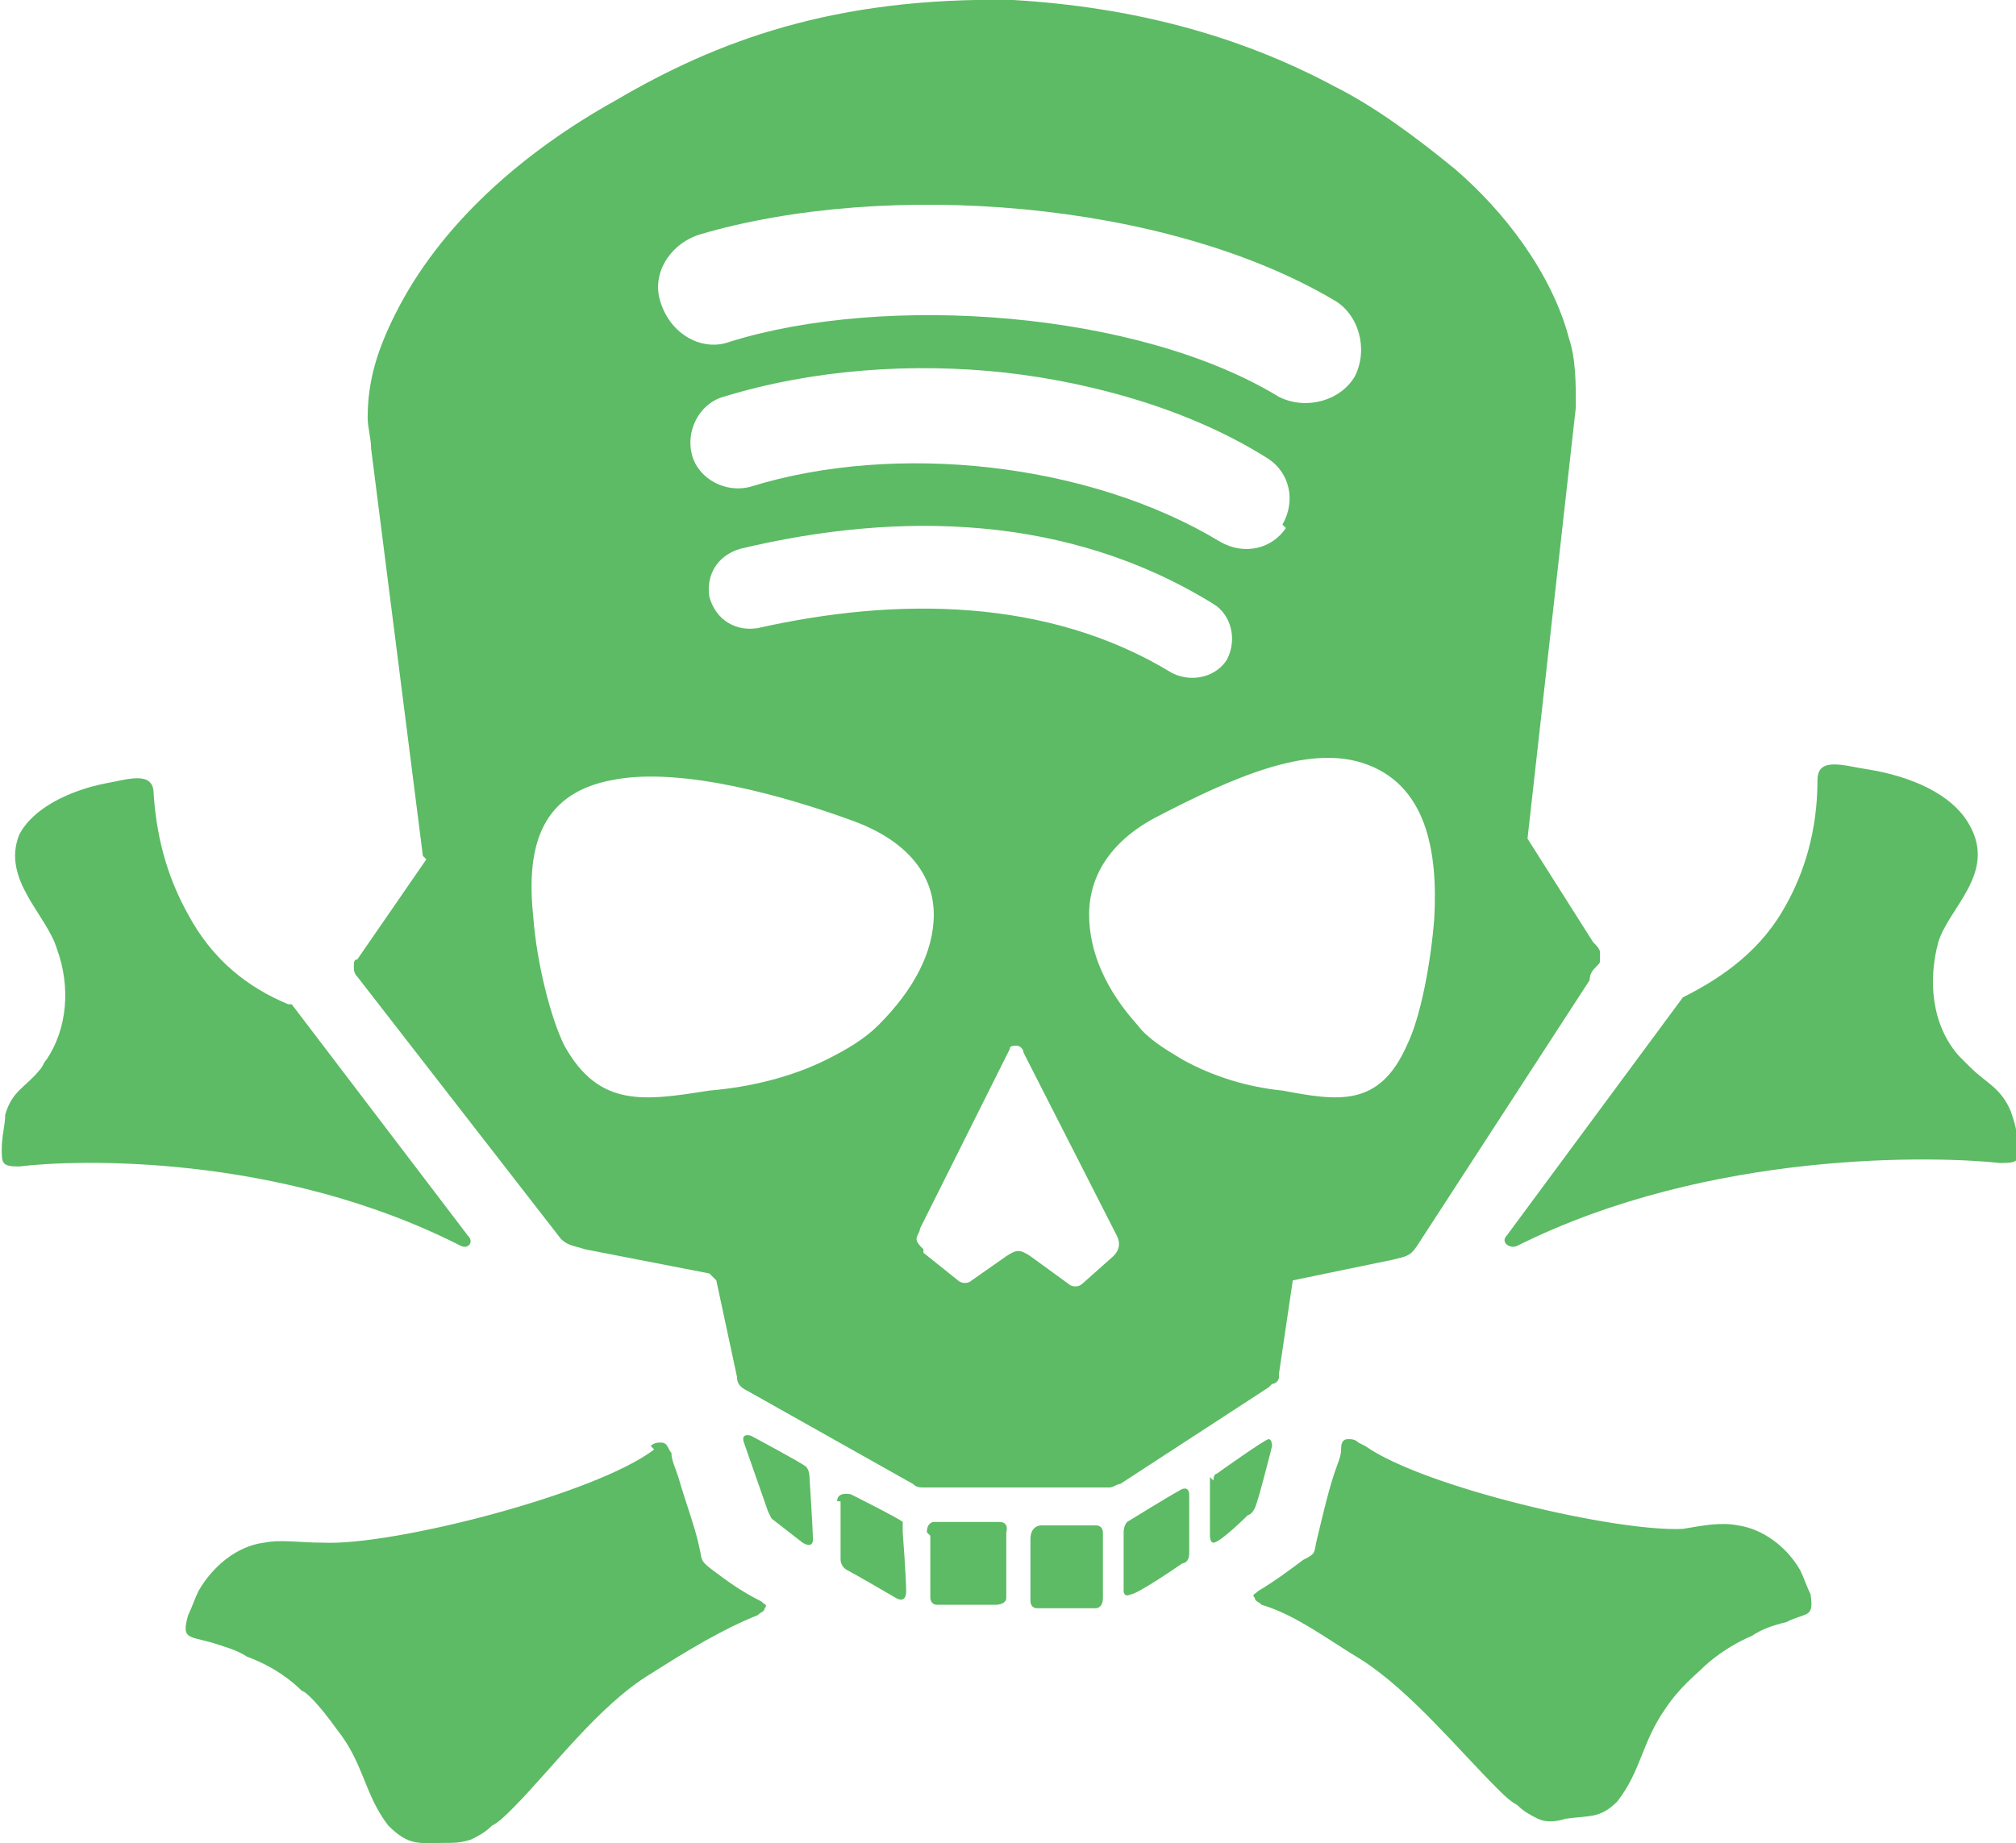
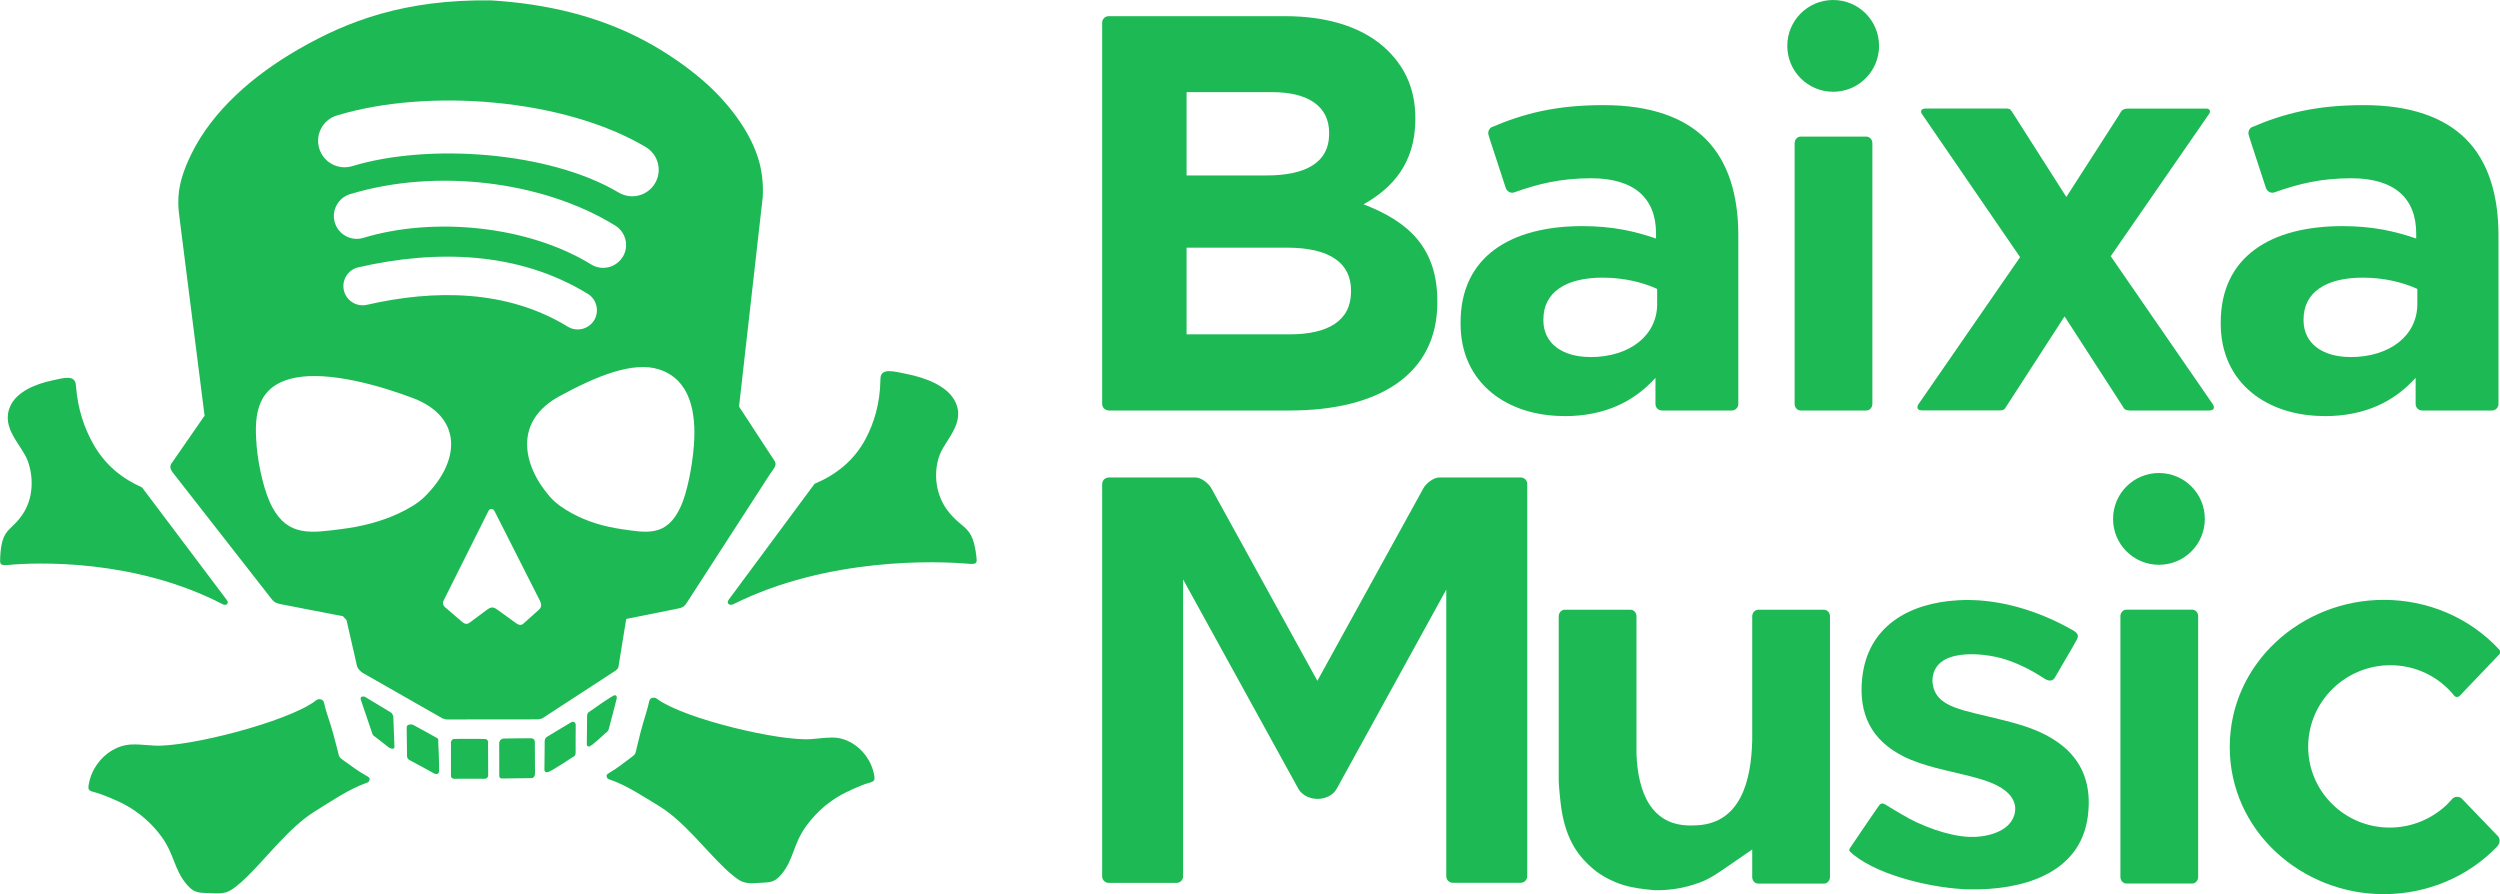
- <svg xmlns="http://www.w3.org/2000/svg" xml:space="preserve" width="2.709mm" height="2.477mm" version="1.1" style="shape-rendering:geometricPrecision; text-rendering:geometricPrecision; image-rendering:optimizeQuality; fill-rule:evenodd; clip-rule:evenodd" viewBox="0 0 5.83 5.34">
+ <svg xmlns="http://www.w3.org/2000/svg" xml:space="preserve" width="33.867mm" height="12.109mm" version="1.1" style="shape-rendering:geometricPrecision; text-rendering:geometricPrecision; image-rendering:optimizeQuality; fill-rule:evenodd; clip-rule:evenodd" viewBox="0 0 265.89 95.07">
  <defs>
    <style type="text/css">
   
-     .fil0 {fill:#5CBB64}
+     .fil0 {fill:#1DB954}
+     .fil1 {fill:#1DB954}
+     .fil2 {fill:#1DB954;fill-rule:nonzero}
   
  </style>
  </defs>
  <g id="Camada_x0020_1">
-     <path class="fil0" d="M1.22 2.48l-0.15 -1.18c-0,-0.03 -0.01,-0.06 -0.01,-0.09 -0,-0.11 0.03,-0.2 0.08,-0.3 0.13,-0.26 0.37,-0.47 0.64,-0.62 0.29,-0.17 0.63,-0.3 1.15,-0.29 0.34,0.02 0.65,0.1 0.93,0.25 0.12,0.06 0.24,0.15 0.35,0.24 0.14,0.12 0.28,0.3 0.33,0.49 0.02,0.06 0.02,0.13 0.02,0.2l-0.14 1.25 0.19 0.3 0 0 0 0 0 0c0.01,0.01 0.02,0.02 0.02,0.03 0,0 0,0.01 0,0.01l0 0 0 0 0 0c0,0 0,0 0,0.01l0 0 0 0c-0,0.01 -0,0.01 -0.01,0.02 -0.01,0.01 -0.02,0.02 -0.02,0.04l-0 0 -0 0 -0 0 -0.5 0.77c-0.02,0.03 -0.03,0.03 -0.07,0.04l-0.29 0.06 -0.04 0.27 -0 0.01c-0,0.01 -0.01,0.02 -0.02,0.02l-0.01 0.01 -0.43 0.28c-0.01,0 -0.02,0.01 -0.03,0.01l-0.54 0c-0.01,0 -0.02,-0 -0.03,-0.01l-0.48 -0.27c-0.02,-0.01 -0.03,-0.02 -0.03,-0.04l-0.06 -0.28 -0.02 -0.02 -0.36 -0.07c-0.03,-0.01 -0.05,-0.01 -0.07,-0.03l-0.59 -0.76c-0.01,-0.01 -0.01,-0.02 -0.01,-0.03 -0,-0.01 0,-0.02 0.01,-0.02l0.2 -0.29zm2.33 -0.57c-0.03,0.05 -0.1,0.07 -0.16,0.04 -0.36,-0.22 -0.8,-0.22 -1.2,-0.13 -0.06,0.01 -0.12,-0.02 -0.14,-0.09 -0.01,-0.06 0.02,-0.12 0.09,-0.14 0.46,-0.11 0.95,-0.1 1.37,0.16 0.05,0.03 0.07,0.1 0.04,0.16zm0.17 -0.38c-0.04,0.06 -0.12,0.08 -0.19,0.04 -0.38,-0.23 -0.94,-0.29 -1.36,-0.16 -0.07,0.02 -0.15,-0.02 -0.17,-0.09 -0.02,-0.07 0.02,-0.15 0.09,-0.17 0.26,-0.08 0.55,-0.1 0.82,-0.07 0.26,0.03 0.54,0.11 0.76,0.25 0.06,0.04 0.08,0.12 0.04,0.19zm-0.02 -0.38c-0.41,-0.25 -1.14,-0.3 -1.59,-0.16 -0.08,0.03 -0.17,-0.02 -0.2,-0.11 -0.03,-0.08 0.02,-0.17 0.11,-0.2 0.54,-0.16 1.35,-0.1 1.84,0.19 0.07,0.04 0.1,0.14 0.06,0.22 -0.04,0.07 -0.14,0.1 -0.22,0.06zm1.17 1.74l-0.51 0.69c-0.02,0.02 0.01,0.04 0.03,0.03 0.56,-0.28 1.22,-0.26 1.4,-0.24 0.06,0 0.05,-0.01 0.05,-0.05 -0,-0.04 -0.01,-0.07 -0.02,-0.1 -0.03,-0.07 -0.07,-0.08 -0.12,-0.13 -0.01,-0.01 -0.02,-0.02 -0.03,-0.03 -0.08,-0.09 -0.09,-0.22 -0.06,-0.33 0.03,-0.1 0.17,-0.2 0.09,-0.34 -0.05,-0.09 -0.17,-0.14 -0.29,-0.16 -0.07,-0.01 -0.15,-0.04 -0.15,0.03 -0,0.15 -0.04,0.27 -0.09,0.36 -0.07,0.13 -0.18,0.21 -0.3,0.27zm-0.94 1.29c-0.01,-0.01 -0.02,-0.01 -0.03,-0.01 -0.02,0 -0.02,0.02 -0.02,0.03 -0,0.02 -0.01,0.04 -0.02,0.07 -0.02,0.06 -0.04,0.15 -0.05,0.19 -0.01,0.04 -0,0.04 -0.04,0.06 -0.04,0.03 -0.08,0.06 -0.13,0.09 -0.01,0.01 -0.02,0.01 -0.01,0.02 0,0.01 0.01,0.01 0.02,0.02 0.1,0.03 0.19,0.1 0.29,0.16 0.14,0.09 0.28,0.26 0.39,0.37 0.02,0.02 0.04,0.04 0.06,0.05 0.02,0.02 0.04,0.03 0.06,0.04 0.02,0.01 0.05,0.01 0.08,0 0.07,-0.01 0.1,0 0.15,-0.05 0.07,-0.09 0.07,-0.17 0.14,-0.27 0.04,-0.06 0.09,-0.1 0.1,-0.11 0.03,-0.03 0.08,-0.07 0.15,-0.1 0.03,-0.02 0.06,-0.03 0.1,-0.04 0.06,-0.03 0.08,-0.01 0.07,-0.08 -0.01,-0.02 -0.02,-0.05 -0.03,-0.07 -0.04,-0.07 -0.11,-0.12 -0.18,-0.13 -0.05,-0.01 -0.1,0 -0.16,0.01 -0.19,0.01 -0.75,-0.12 -0.92,-0.24zm-2.05 0.01c0.01,-0.01 0.02,-0.01 0.03,-0.01 0.02,0 0.02,0.02 0.03,0.03 0,0.02 0.01,0.04 0.02,0.07 0.02,0.07 0.05,0.15 0.06,0.2 0.01,0.04 0,0.04 0.04,0.07 0.04,0.03 0.08,0.06 0.14,0.09 0.01,0.01 0.02,0.01 0.01,0.02 -0,0.01 -0.01,0.01 -0.02,0.02 -0.1,0.04 -0.2,0.1 -0.31,0.17 -0.15,0.09 -0.29,0.28 -0.4,0.39 -0.02,0.02 -0.04,0.04 -0.06,0.05 -0.02,0.02 -0.04,0.03 -0.06,0.04 -0.03,0.01 -0.05,0.01 -0.08,0.01 -0.07,-0 -0.1,0.01 -0.16,-0.05 -0.07,-0.09 -0.07,-0.18 -0.15,-0.28 -0.05,-0.07 -0.09,-0.11 -0.1,-0.11 -0.03,-0.03 -0.08,-0.07 -0.16,-0.1 -0.03,-0.02 -0.07,-0.03 -0.1,-0.04 -0.07,-0.02 -0.09,-0.01 -0.07,-0.08 0.01,-0.02 0.02,-0.05 0.03,-0.07 0.04,-0.07 0.11,-0.13 0.19,-0.14 0.05,-0.01 0.1,0 0.17,0 0.2,0.01 0.79,-0.14 0.96,-0.27zm-1.04 -1.28l0.51 0.67c0.02,0.02 -0,0.04 -0.02,0.03 -0.53,-0.27 -1.12,-0.25 -1.28,-0.23 -0.05,0 -0.05,-0.01 -0.05,-0.05 0,-0.04 0.01,-0.07 0.01,-0.1 0.02,-0.07 0.06,-0.08 0.1,-0.13 0.01,-0.01 0.01,-0.02 0.02,-0.03 0.06,-0.09 0.07,-0.21 0.03,-0.32 -0.03,-0.1 -0.16,-0.2 -0.11,-0.33 0.04,-0.08 0.15,-0.13 0.25,-0.15 0.06,-0.01 0.14,-0.04 0.14,0.03 0.01,0.15 0.05,0.26 0.1,0.35 0.07,0.13 0.17,0.21 0.29,0.26zm1.31 1.27l0.07 0.2c0,0 0.01,0.02 0.01,0.02 0,0 0.09,0.07 0.09,0.07 0,0 0.03,0.02 0.03,-0.01 -0,-0.02 -0.01,-0.18 -0.01,-0.18 0,0 -0,-0.02 -0.01,-0.03 -0.01,-0.01 -0.16,-0.09 -0.16,-0.09 0,0 -0.03,-0.01 -0.02,0.02zm1.35 0.1l-0 0.17c0,0 -0,0.02 0.01,0.02 0.02,-0 0.1,-0.08 0.1,-0.08 0,0 0.01,-0 0.02,-0.02 0.01,-0.02 0.05,-0.18 0.05,-0.18 0,0 0,-0.02 -0.01,-0.02 -0.01,-0 -0.15,0.1 -0.15,0.1 0,0 -0.01,0 -0.01,0.02zm-0.25 0.16l-0 0.17c0,0 -0,0.02 0.02,0.01 0.02,-0 0.15,-0.09 0.15,-0.09 0,0 0.02,-0 0.02,-0.03 -0,-0.02 0,-0.17 0,-0.17 0,0 -0,-0.03 -0.03,-0.01 -0.02,0.01 -0.15,0.09 -0.15,0.09 0,0 -0.01,0.01 -0.01,0.03zm-0.27 0.01l0 0.19c0,0 -0,0.02 0.02,0.02 0.02,0 0.17,-0 0.17,-0 0,0 0.02,0 0.02,-0.03 -0,-0.03 -0,-0.19 -0,-0.19 0,0 0,-0.02 -0.02,-0.02 -0.03,-0 -0.16,0 -0.16,0 0,0 -0.03,0 -0.03,0.04zm-0.29 0l0 0.18c0,0 -0,0.02 0.02,0.02 0.03,-0 0.17,0 0.17,0 0,0 0.03,0 0.03,-0.02 0,-0.03 -0,-0.19 -0,-0.19 0,0 0.01,-0.03 -0.02,-0.03 -0.02,-0 -0.19,-0 -0.19,-0 0,0 -0.02,0 -0.02,0.03zm-0.26 -0.1l0 0.17c0,0 -0,0.02 0.02,0.03 0.02,0.01 0.14,0.08 0.14,0.08 0,0 0.03,0.02 0.03,-0.02 0,-0.04 -0.01,-0.17 -0.01,-0.17 0,0 0,-0.02 -0,-0.03 -0.01,-0.01 -0.15,-0.08 -0.15,-0.08 0,0 -0.04,-0.01 -0.04,0.02zm1.72 -1.69c-0.01,0.13 -0.04,0.29 -0.08,0.37 -0.08,0.18 -0.2,0.16 -0.36,0.13 -0.1,-0.01 -0.2,-0.04 -0.29,-0.09 -0.05,-0.03 -0.1,-0.06 -0.13,-0.1 -0.09,-0.1 -0.14,-0.21 -0.14,-0.32 0,-0.11 0.06,-0.21 0.19,-0.28 0.23,-0.12 0.44,-0.21 0.6,-0.16 0.19,0.06 0.22,0.26 0.21,0.45zm-2.61 0c0.01,0.13 0.05,0.29 0.09,0.37 0.1,0.18 0.23,0.16 0.42,0.13 0.12,-0.01 0.24,-0.04 0.34,-0.09 0.06,-0.03 0.11,-0.06 0.15,-0.1 0.1,-0.1 0.16,-0.21 0.16,-0.32 -0,-0.11 -0.07,-0.21 -0.23,-0.27 -0.19,-0.07 -0.5,-0.16 -0.7,-0.12 -0.22,0.04 -0.25,0.21 -0.23,0.4zm1.13 0.97l0.1 0.08c0.01,0.01 0.03,0.01 0.04,0l0.1 -0.07c0.03,-0.02 0.04,-0.02 0.07,-0l0.11 0.08c0.01,0.01 0.03,0.01 0.04,0l0.09 -0.08c0.02,-0.02 0.02,-0.04 0.01,-0.06l-0.27 -0.53c-0,-0.01 -0.01,-0.02 -0.02,-0.02 -0.01,-0 -0.02,0 -0.02,0.01l-0.26 0.52c-0,0.01 -0.01,0.02 -0.01,0.03 0,0.01 0.01,0.02 0.02,0.03z" />
+     <g id="_1831708179264">
+       <path class="fil0" d="M21.76 44.25l-2.65 -20.93c-0.08,-0.56 -0.14,-1.12 -0.15,-1.68 -0.05,-1.87 0.58,-3.61 1.4,-5.28 2.27,-4.62 6.59,-8.36 11.4,-11.13 5.23,-3.01 11.27,-5.3 20.43,-5.19 6.04,0.36 11.61,1.72 16.5,4.36 2.09,1.13 4.3,2.61 6.23,4.3 2.48,2.18 5.02,5.38 5.86,8.65 0.29,1.13 0.41,2.33 0.34,3.6l-2.52 22.29 3.44 5.27 0.01 0.01 0.01 0.01 0 0.01c0.11,0.16 0.29,0.4 0.36,0.56 0.03,0.07 0.05,0.13 0.06,0.2l0 0 0 0.01 0 0c0,0.03 0,0.06 0,0.09l0 0 0 0c-0.01,0.1 -0.04,0.2 -0.09,0.29 -0.12,0.2 -0.28,0.43 -0.42,0.63l-0.01 0.01 -0.01 0.01 -0.01 0.01 -8.89 13.75c-0.35,0.54 -0.58,0.55 -1.21,0.68l-5.24 1.05 -0.79 4.87 -0.04 0.26c-0.05,0.16 -0.17,0.27 -0.31,0.37l-0.2 0.13 -7.58 4.94c-0.16,0.06 -0.33,0.1 -0.5,0.11l-9.55 0.01c-0.2,0.01 -0.39,-0.04 -0.58,-0.12l-8.49 -4.84c-0.27,-0.19 -0.47,-0.41 -0.58,-0.67l-1.13 -4.94 -0.38 -0.41 -6.4 -1.24c-0.5,-0.1 -0.85,-0.15 -1.17,-0.57l-10.58 -13.54c-0.12,-0.17 -0.19,-0.33 -0.2,-0.48 -0.01,-0.14 0.02,-0.28 0.11,-0.41l3.52 -5.08zm41.43 -10.19c-0.59,0.96 -1.85,1.27 -2.81,0.68 -6.46,-3.95 -14.17,-3.97 -21.36,-2.32 -1.1,0.25 -2.2,-0.44 -2.45,-1.54 -0.25,-1.1 0.44,-2.2 1.54,-2.45 8.26,-1.89 17,-1.71 24.4,2.82 0.96,0.59 1.26,1.85 0.68,2.81zm3.03 -6.73c-0.7,1.14 -2.2,1.5 -3.34,0.8 -6.71,-4.13 -16.73,-5.11 -24.24,-2.83 -1.28,0.39 -2.64,-0.34 -3.03,-1.62 -0.39,-1.28 0.34,-2.64 1.62,-3.03 4.67,-1.42 9.77,-1.73 14.61,-1.16 4.71,0.56 9.54,2 13.59,4.5 1.14,0.7 1.5,2.2 0.8,3.34zm-0.42 -6.85c-7.38,-4.38 -20.23,-5.27 -28.34,-2.81 -1.49,0.45 -3.06,-0.39 -3.51,-1.88 -0.45,-1.49 0.39,-3.06 1.88,-3.51 9.62,-2.92 24.11,-1.83 32.85,3.36 1.33,0.79 1.78,2.52 0.98,3.86 -0.79,1.33 -2.52,1.78 -3.86,0.98zm20.83 30.98l-9.12 12.31c-0.32,0.43 0.12,0.68 0.49,0.49 10.05,-5.02 21.69,-4.59 24.99,-4.3 1,0.09 0.93,-0.12 0.84,-0.87 -0.08,-0.66 -0.2,-1.26 -0.38,-1.75 -0.45,-1.2 -1.25,-1.46 -2.1,-2.37 -0.15,-0.16 -0.31,-0.34 -0.46,-0.53 -1.34,-1.67 -1.64,-3.93 -1.03,-5.84 0.56,-1.78 2.98,-3.6 1.66,-6.02 -0.85,-1.55 -3.07,-2.41 -5.15,-2.82 -1.28,-0.25 -2.72,-0.69 -2.73,0.53 -0.03,2.68 -0.71,4.76 -1.59,6.41 -1.26,2.35 -3.16,3.8 -5.42,4.76zm-16.69 22.91c-0.16,-0.13 -0.33,-0.2 -0.51,-0.16 -0.36,0.07 -0.37,0.3 -0.44,0.61 -0.07,0.28 -0.16,0.7 -0.33,1.21 -0.37,1.15 -0.74,2.64 -0.93,3.46 -0.17,0.72 -0.08,0.68 -0.7,1.14 -0.73,0.54 -1.41,1.1 -2.28,1.6 -0.16,0.12 -0.29,0.17 -0.22,0.41 0.07,0.21 0.19,0.23 0.37,0.29 1.72,0.59 3.39,1.7 5.24,2.83 2.54,1.55 4.89,4.64 6.92,6.57 0.35,0.34 0.69,0.64 1.02,0.89 0.36,0.28 0.7,0.53 1.07,0.62 0.44,0.12 0.9,0.11 1.39,0.07 1.24,-0.09 1.77,0.08 2.62,-0.98 1.24,-1.54 1.21,-3.09 2.44,-4.87 0.79,-1.14 1.58,-1.84 1.76,-2.01 0.5,-0.47 1.41,-1.18 2.62,-1.78 0.54,-0.27 1.14,-0.53 1.76,-0.78 1.14,-0.45 1.47,-0.15 1.16,-1.38 -0.11,-0.43 -0.27,-0.84 -0.49,-1.23 -0.7,-1.23 -1.89,-2.17 -3.29,-2.39 -0.82,-0.13 -1.76,0.04 -2.84,0.12 -3.39,0.25 -13.43,-2.14 -16.35,-4.24zm-36.42 0.18c0.17,-0.14 0.35,-0.21 0.53,-0.18 0.38,0.07 0.39,0.3 0.47,0.62 0.07,0.29 0.18,0.72 0.36,1.24 0.41,1.18 0.81,2.72 1.02,3.56 0.18,0.74 0.09,0.7 0.75,1.17 0.78,0.54 1.49,1.11 2.41,1.6 0.17,0.12 0.31,0.17 0.23,0.42 -0.07,0.22 -0.2,0.25 -0.38,0.31 -1.8,0.65 -3.54,1.83 -5.48,3.04 -2.65,1.66 -5.09,4.91 -7.19,6.95 -0.37,0.36 -0.72,0.68 -1.07,0.95 -0.38,0.29 -0.73,0.56 -1.11,0.67 -0.47,0.13 -0.95,0.13 -1.46,0.1 -1.3,-0.07 -1.86,0.12 -2.76,-0.95 -1.32,-1.57 -1.31,-3.17 -2.61,-4.99 -0.84,-1.17 -1.68,-1.87 -1.87,-2.04 -0.53,-0.47 -1.49,-1.19 -2.77,-1.78 -0.57,-0.27 -1.2,-0.53 -1.85,-0.77 -1.2,-0.44 -1.54,-0.13 -1.23,-1.4 0.11,-0.44 0.27,-0.87 0.5,-1.28 0.72,-1.29 1.96,-2.29 3.43,-2.55 0.86,-0.15 1.85,0 2.98,0.06 3.56,0.19 14.09,-2.5 17.12,-4.75zm-18.43 -22.73l9.01 11.97c0.32,0.42 -0.06,0.66 -0.41,0.48 -9.4,-4.88 -19.89,-4.46 -22.85,-4.18 -0.9,0.08 -0.85,-0.12 -0.82,-0.84 0.03,-0.64 0.1,-1.22 0.24,-1.71 0.33,-1.17 1.04,-1.42 1.75,-2.31 0.13,-0.16 0.25,-0.33 0.38,-0.51 1.11,-1.62 1.23,-3.82 0.57,-5.67 -0.62,-1.73 -2.92,-3.5 -1.87,-5.85 0.67,-1.51 2.62,-2.35 4.48,-2.74 1.14,-0.24 2.42,-0.67 2.5,0.52 0.19,2.61 0.94,4.63 1.84,6.23 1.28,2.28 3.09,3.69 5.19,4.63zm23.29 22.62l1.18 3.48c0,0 0.09,0.28 0.17,0.32 0.08,0.04 1.66,1.29 1.66,1.29 0,0 0.58,0.29 0.56,-0.1 -0.02,-0.39 -0.12,-3.19 -0.12,-3.19 0,0 -0.06,-0.34 -0.24,-0.45 -0.18,-0.11 -2.78,-1.68 -2.78,-1.68 0,0 -0.59,-0.17 -0.43,0.32zm24.06 1.7l-0.03 2.98c0,0 -0.04,0.28 0.23,0.28 0.27,-0 1.77,-1.45 1.77,-1.45 0,0 0.23,-0.06 0.34,-0.43 0.11,-0.37 0.84,-3.23 0.84,-3.23 0,0 0.06,-0.33 -0.19,-0.35 -0.24,-0.02 -2.73,1.77 -2.73,1.77 0,0 -0.23,0.08 -0.23,0.44zm-4.51 2.77l-0.03 2.97c0,0 -0,0.31 0.34,0.25 0.35,-0.05 2.68,-1.61 2.68,-1.61 0,0 0.31,-0.07 0.3,-0.49 -0.01,-0.42 0.01,-2.97 0.01,-2.97 0,0 -0.08,-0.46 -0.5,-0.23 -0.41,0.23 -2.59,1.56 -2.59,1.56 0,0 -0.21,0.1 -0.22,0.51zm-4.84 0.26l0.01 3.31c0,0 -0.06,0.32 0.32,0.32 0.38,0 3.05,-0.04 3.05,-0.04 0,0 0.44,0.06 0.43,-0.54 -0.01,-0.6 -0.02,-3.3 -0.02,-3.3 0,0 0.05,-0.39 -0.43,-0.4 -0.47,-0.01 -2.9,0.03 -2.9,0.03 0,0 -0.5,0.03 -0.46,0.62zm-5.13 0.02l0 3.24c0,0 -0.08,0.42 0.42,0.4 0.5,-0.02 3.07,-0 3.07,-0 0,0 0.46,0.07 0.47,-0.39 0.01,-0.46 -0.02,-3.31 -0.02,-3.31 0,0 0.11,-0.5 -0.3,-0.53 -0.4,-0.03 -3.3,-0.01 -3.3,-0.01 0,0 -0.41,0.01 -0.34,0.6zm-4.71 -1.78l0.04 2.98c0,0 -0.03,0.31 0.28,0.46 0.32,0.15 2.52,1.37 2.52,1.37 0,0 0.6,0.38 0.61,-0.29 0.02,-0.67 -0.09,-2.96 -0.09,-2.96 0,0 0.05,-0.35 -0.09,-0.45 -0.14,-0.1 -2.63,-1.45 -2.63,-1.45 0,0 -0.67,-0.14 -0.64,0.34zm30.55 -30.06c-0.18,2.38 -0.74,5.09 -1.41,6.55 -1.47,3.21 -3.57,2.78 -6.34,2.37 -1.78,-0.26 -3.61,-0.79 -5.21,-1.67 -0.87,-0.48 -1.7,-1.02 -2.36,-1.77 -1.57,-1.81 -2.44,-3.82 -2.42,-5.65 0.02,-2 1.11,-3.76 3.39,-5.01 4.01,-2.2 7.91,-3.77 10.65,-2.88 3.33,1.08 3.96,4.59 3.7,8.05zm-46.52 0c0.21,2.38 0.87,5.09 1.65,6.55 1.71,3.21 4.17,2.78 7.4,2.37 2.08,-0.26 4.21,-0.79 6.08,-1.67 1.01,-0.48 1.99,-1.02 2.75,-1.77 1.84,-1.81 2.84,-3.82 2.82,-5.65 -0.03,-2 -1.29,-3.79 -4.06,-4.84 -3.4,-1.29 -8.86,-2.88 -12.5,-2.17 -3.98,0.78 -4.44,3.71 -4.13,7.16zm20.18 17.34l1.72 1.48c0.25,0.21 0.51,0.25 0.77,0.05l1.75 -1.3c0.5,-0.37 0.72,-0.43 1.22,-0.06l1.99 1.44c0.22,0.16 0.51,0.25 0.74,0.04l1.63 -1.46c0.37,-0.34 0.32,-0.63 0.12,-1.03l-4.77 -9.42c-0.08,-0.15 -0.14,-0.28 -0.34,-0.29 -0.21,-0.01 -0.28,0.08 -0.36,0.24l-4.68 9.35c-0.08,0.16 -0.16,0.29 -0.13,0.48 0.03,0.23 0.17,0.34 0.33,0.48z" />
+       <g>
+         <path class="fil1" d="M117.91 50.79c-0.38,0 -0.69,0.31 -0.69,0.69l0 41.73c0,0.38 0.31,0.69 0.69,0.69l7.23 0c0.38,0 0.69,-0.31 0.69,-0.69l0 -31.58 12.28 22.3c0.4,0.68 1.23,1.04 2.02,1.04 0.78,0 1.61,-0.35 2.01,-1.03l11.68 -21.23 0 30.49c0,0.38 0.31,0.69 0.69,0.69l7.23 0c0.38,0 0.69,-0.31 0.69,-0.69l0 -41.73c0,-0.38 -0.31,-0.69 -0.69,-0.69l-8.65 0c-0.61,0 -1.4,0.61 -1.69,1.13l-11.29 20.5 -11.29 -20.5c-0.29,-0.52 -1.08,-1.13 -1.68,-1.13l-9.25 0z" />
+         <path class="fil1" d="M175.87 94.68c0.77,0.02 1.54,-0.03 2.3,-0.14 0.9,-0.13 1.77,-0.37 2.62,-0.68 1.13,-0.41 2.15,-1.16 3.13,-1.83l2.44 -1.68 0 2.94c0,0.36 0.27,0.69 0.64,0.69l6.99 0c0.37,0 0.64,-0.34 0.64,-0.69l0 -27.75c0,-0.36 -0.27,-0.69 -0.64,-0.69l-6.99 0c-0.37,0 -0.64,0.34 -0.64,0.69l0 13.2c-0.1,4.2 -1.18,9.04 -6.26,9.05 -4.57,0.19 -5.9,-3.66 -6.05,-7.59l-0 -0.03 0 -14.63c0,-0.36 -0.27,-0.69 -0.64,-0.69l-6.99 0c-0.37,0 -0.64,0.34 -0.64,0.69l0 17.44 0.02 0.48 0.02 0.26 -0 0 0 0 0 0.02 0.05 0.57 0 0 0.11 1.08 0.01 0.07c0.1,0.88 0.27,1.76 0.54,2.61 0.36,1.12 0.88,2.17 1.65,3.08l0.1 0.12 0.1 0.11 0.11 0.12 0.15 0.16 0.11 0.11 0.11 0.11 0.1 0.1 0.08 0.07 0.11 0.1 0.12 0.11 0.16 0.14 0.12 0.1 0.12 0.1 0.13 0.1 0.12 0.09 0.06 0.04 0.15 0.1 0.14 0.09 0.14 0.09 0.17 0.1 0.07 0.04 0.14 0.08 0.07 0.04 0.15 0.08 0.14 0.07 0.17 0.08 0.08 0.04 0.05 0.02c0.1,0.05 0.2,0.09 0.31,0.14l0.09 0.04 0.16 0.06 0.15 0.06 0.17 0.06c0.12,0.04 0.24,0.08 0.37,0.12 1.01,0.31 2.12,0.43 3.17,0.53z" />
+         <path class="fil1" d="M229.62 50.31c-2.7,0 -4.88,2.18 -4.88,4.88 0,2.7 2.18,4.88 4.88,4.88 2.7,0 4.88,-2.18 4.88,-4.88 0,-2.7 -2.18,-4.88 -4.88,-4.88zm4.17 42.97l0 -27.75c0,-0.36 -0.27,-0.69 -0.64,-0.69l-6.99 0c-0.37,0 -0.64,0.34 -0.64,0.69l0 27.75c0,0.35 0.27,0.69 0.64,0.69l6.99 0c0.37,0 0.64,-0.34 0.64,-0.69z" />
+         <path class="fil1" d="M218.5 72.15l1.93 -3.31c0.09,-0.18 0.19,-0.35 0.3,-0.53 0.35,-0.58 0.41,-0.86 -0.17,-1.22l-0.15 -0.09 -1 -0.54c-3.39,-1.74 -7.28,-2.83 -11.11,-2.62 -5.21,0.28 -9.68,2.73 -10.25,8.33 -0.38,3.77 0.98,6.55 4.36,8.26 2.16,1.09 4.73,1.51 7.06,2.11 0.99,0.26 1.97,0.52 2.89,0.98 1.22,0.61 2.31,1.67 1.88,3.15 -0.55,1.87 -3.09,2.41 -4.79,2.34 -2.27,-0.09 -5.21,-1.19 -7.16,-2.38 -0.59,-0.36 -1.2,-0.69 -1.78,-1.07 -0.29,-0.17 -0.47,-0.13 -0.68,0.13l-0.03 0.05 -0.01 0.01 -0.01 0.02c-1,1.45 -2,2.9 -2.98,4.37l-0.02 0.02c-0.09,0.14 -0.15,0.27 -0.04,0.39 0.03,0.03 0.07,0.06 0.1,0.1l0.01 0.01 0.01 0.01 0.02 0.02 0.01 0.01c0.06,0.05 0.13,0.11 0.2,0.17 0.03,0.03 0.07,0.05 0.1,0.08 2.86,2.28 8.66,3.57 12.24,3.64 5.41,0.11 11.83,-1.51 12.63,-7.8 0.41,-3.19 -0.48,-5.91 -3.15,-7.81 -1.77,-1.26 -3.71,-1.84 -5.79,-2.37 -1.02,-0.26 -2.04,-0.49 -3.06,-0.74 -0.75,-0.18 -1.52,-0.38 -2.24,-0.66 -1.31,-0.51 -2.21,-1.29 -2.29,-2.76l-0 -0.04 0 -0.04c0.08,-3.53 5.43,-2.97 7.68,-2.26 1.46,0.46 2.88,1.18 4.16,2.02l0.08 0.05c0.35,0.22 0.78,0.33 1.05,-0.04z" />
+         <path class="fil1" d="M265.68 89.9l0.02 -0.02c0.1,-0.13 0.15,-0.3 0.15,-0.46 0,-0.16 -0.05,-0.33 -0.15,-0.46 -0.02,-0.02 -0.04,-0.04 -0.06,-0.06l-0.03 -0.03 -3.77 -3.92c-0.13,-0.14 -0.32,-0.2 -0.51,-0.2 -0.17,0 -0.34,0.05 -0.47,0.17l-0.06 0.07c-0.16,0.18 -0.33,0.36 -0.5,0.53l-0.06 0.06 -0 -0c-1.63,1.56 -3.8,2.44 -6.08,2.44 -4.78,0 -8.69,-3.84 -8.67,-8.64 0.03,-4.8 3.97,-8.63 8.75,-8.63 2.65,0 5.14,1.19 6.8,3.26 0.07,0.08 0.17,0.12 0.28,0.12 0.1,0 0.18,-0.03 0.26,-0.1 0.02,-0.01 0.03,-0.03 0.05,-0.05l0.03 -0.03 4.08 -4.27 0.03 -0.03c0.02,-0.02 0.04,-0.04 0.06,-0.06 0.05,-0.07 0.08,-0.15 0.08,-0.24 0,-0.09 -0.03,-0.18 -0.08,-0.24 -3.15,-3.43 -7.63,-5.31 -12.3,-5.31 -8.74,0 -16.38,6.73 -16.38,15.65 0,8.92 7.63,15.65 16.38,15.65 4.59,0 9.01,-1.83 12.16,-5.17z" />
+         <path class="fil2" d="M226.46 43.66l8.46 0c0.62,0 0.62,-0.32 0.44,-0.65l-0 -0 -10.87 -15.76 10.52 -15.22c0.08,-0.22 0.03,-0.41 -0.26,-0.48l-8.45 0c-0.31,0 -0.5,0.09 -0.63,0.22 -0.02,0.02 -0.05,0.05 -0.06,0.07 -0.01,0.01 -0.02,0.03 -0.03,0.04l-0.23 0.39 -5.58 8.68 -5.75 -9.02 -0.07 -0.11c-0.14,-0.22 -0.3,-0.28 -0.57,-0.28l-8.51 0c-0.53,0 -0.61,0.24 -0.51,0.51l10.49 15.3 -10.82 15.66c-0.18,0.33 -0.16,0.64 0.45,0.64l8.24 0c0.26,0 0.41,-0.08 0.51,-0.18l6.35 -9.82 6.2 9.59c0.01,0.02 0.02,0.03 0.03,0.05l0.01 0.02 0.06 0.1c0.1,0.14 0.26,0.24 0.57,0.24z" />
+         <path class="fil2" d="M166.36 44.26c4.43,0 7.49,-1.62 9.71,-4.07l0 0.31 0 2.47c0,0.38 0.31,0.69 0.69,0.69l1.93 0 3.57 0 1.93 0c0.38,0 0.69,-0.31 0.69,-0.69l0 -2.47 0 -15.47c0,-4.31 -1.08,-7.85 -3.47,-10.25 -2.28,-2.28 -5.87,-3.6 -10.84,-3.6 -5.18,0 -8.57,0.92 -11.93,2.35 -0.29,0.16 -0.42,0.52 -0.32,0.84l0.17 0.56 1.67 5.1 0.02 0.04c0.15,0.31 0.49,0.49 0.81,0.41 2.67,-0.95 5.02,-1.52 8.25,-1.52 4.55,0 6.89,2.1 6.89,5.87l0 0.54c-2.28,-0.78 -4.61,-1.32 -7.85,-1.32 -7.61,0 -12.94,3.24 -12.94,10.25l0 0.12c0,6.35 4.97,9.83 11.02,9.83zm2.76 -6.29c-2.94,0 -4.97,-1.44 -4.97,-3.89l0 -0.12c0,-2.88 2.4,-4.43 6.29,-4.43 2.22,0 4.25,0.48 5.81,1.2l0 1.62c0,3.3 -2.88,5.63 -7.13,5.63z" />
+         <path class="fil2" d="M117.91 43.66l1.93 0 17.33 0c9.47,0 15.7,-3.83 15.7,-11.5l0 -0.12c0,-5.63 -3,-8.45 -7.85,-10.31 3,-1.68 5.51,-4.31 5.51,-9.05l0 -0.12c0,-2.88 -0.96,-5.21 -2.88,-7.13 -2.4,-2.4 -6.17,-3.71 -10.96,-3.71l-16.85 0 -1.93 0c-0.38,0 -0.69,0.31 -0.69,0.69l0 2.47 0 35.61 0 2.47c0,0.38 0.31,0.69 0.69,0.69zm8.29 -8.09l0 -9.23 10.66 0c4.73,0 6.83,1.74 6.83,4.55l0 0.12c0,3.12 -2.46,4.55 -6.53,4.55l-10.96 0zm0 -16.9l0 -8.87 9.11 0c3.89,0 6.05,1.56 6.05,4.31l0 0.12c0,3.12 -2.58,4.43 -6.65,4.43l-8.51 0z" />
+         <path class="fil1" d="M194.97 0c-2.7,0 -4.88,2.18 -4.88,4.88 0,2.7 2.18,4.88 4.88,4.88 2.7,0 4.88,-2.18 4.88,-4.88 0,-2.7 -2.18,-4.88 -4.88,-4.88zm4.17 42.97l0 -27.75c0,-0.36 -0.27,-0.69 -0.64,-0.69l-6.99 0c-0.37,0 -0.64,0.34 -0.64,0.69l0 27.75c0,0.36 0.27,0.69 0.64,0.69l6.99 0c0.37,0 0.64,-0.34 0.64,-0.69z" />
+         <path class="fil2" d="M247.21 44.26c4.43,0 7.49,-1.62 9.71,-4.07l0 0.31 0 2.47c0,0.38 0.31,0.69 0.69,0.69l1.93 0 3.57 0 1.93 0c0.38,0 0.69,-0.31 0.69,-0.69l0 -2.47 0 -15.47c0,-4.31 -1.08,-7.85 -3.47,-10.25 -2.28,-2.28 -5.87,-3.6 -10.84,-3.6 -5.18,0 -8.57,0.92 -11.93,2.35 -0.29,0.16 -0.42,0.52 -0.32,0.84l0.17 0.56 1.67 5.1 0.02 0.04c0.15,0.31 0.49,0.49 0.81,0.41 2.67,-0.95 5.02,-1.52 8.25,-1.52 4.55,0 6.89,2.1 6.89,5.87l0 0.54c-2.28,-0.78 -4.61,-1.32 -7.85,-1.32 -7.61,0 -12.94,3.24 -12.94,10.25l0 0.12c0,6.35 4.97,9.83 11.02,9.83zm2.76 -6.29c-2.94,0 -4.97,-1.44 -4.97,-3.89l0 -0.12c0,-2.88 2.4,-4.43 6.29,-4.43 2.22,0 4.25,0.48 5.81,1.2l0 1.62c0,3.3 -2.88,5.63 -7.13,5.63z" />
+       </g>
+     </g>
  </g>
</svg>
